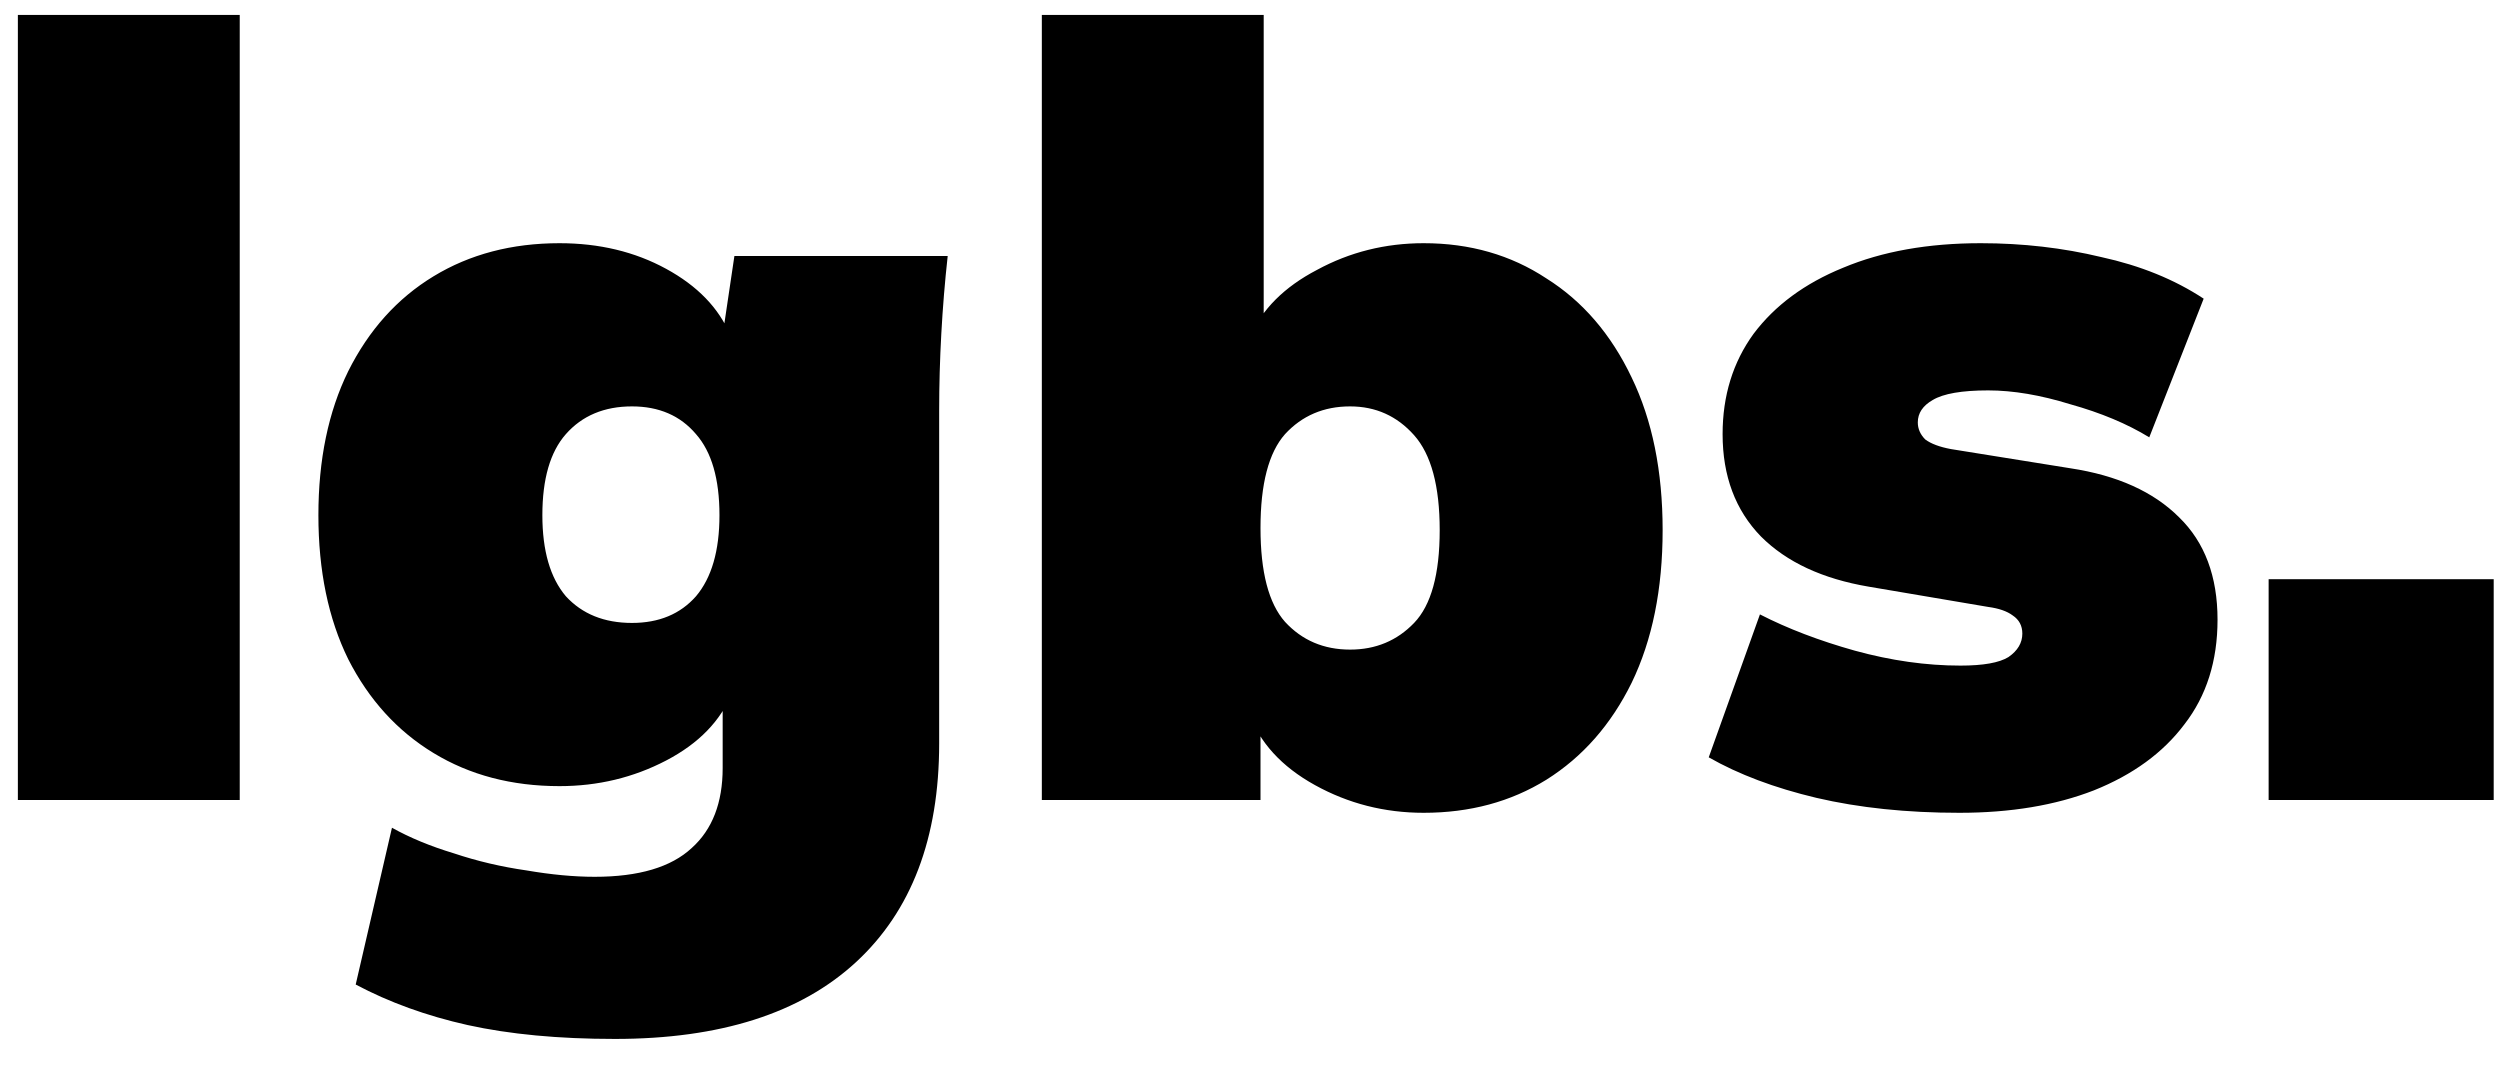
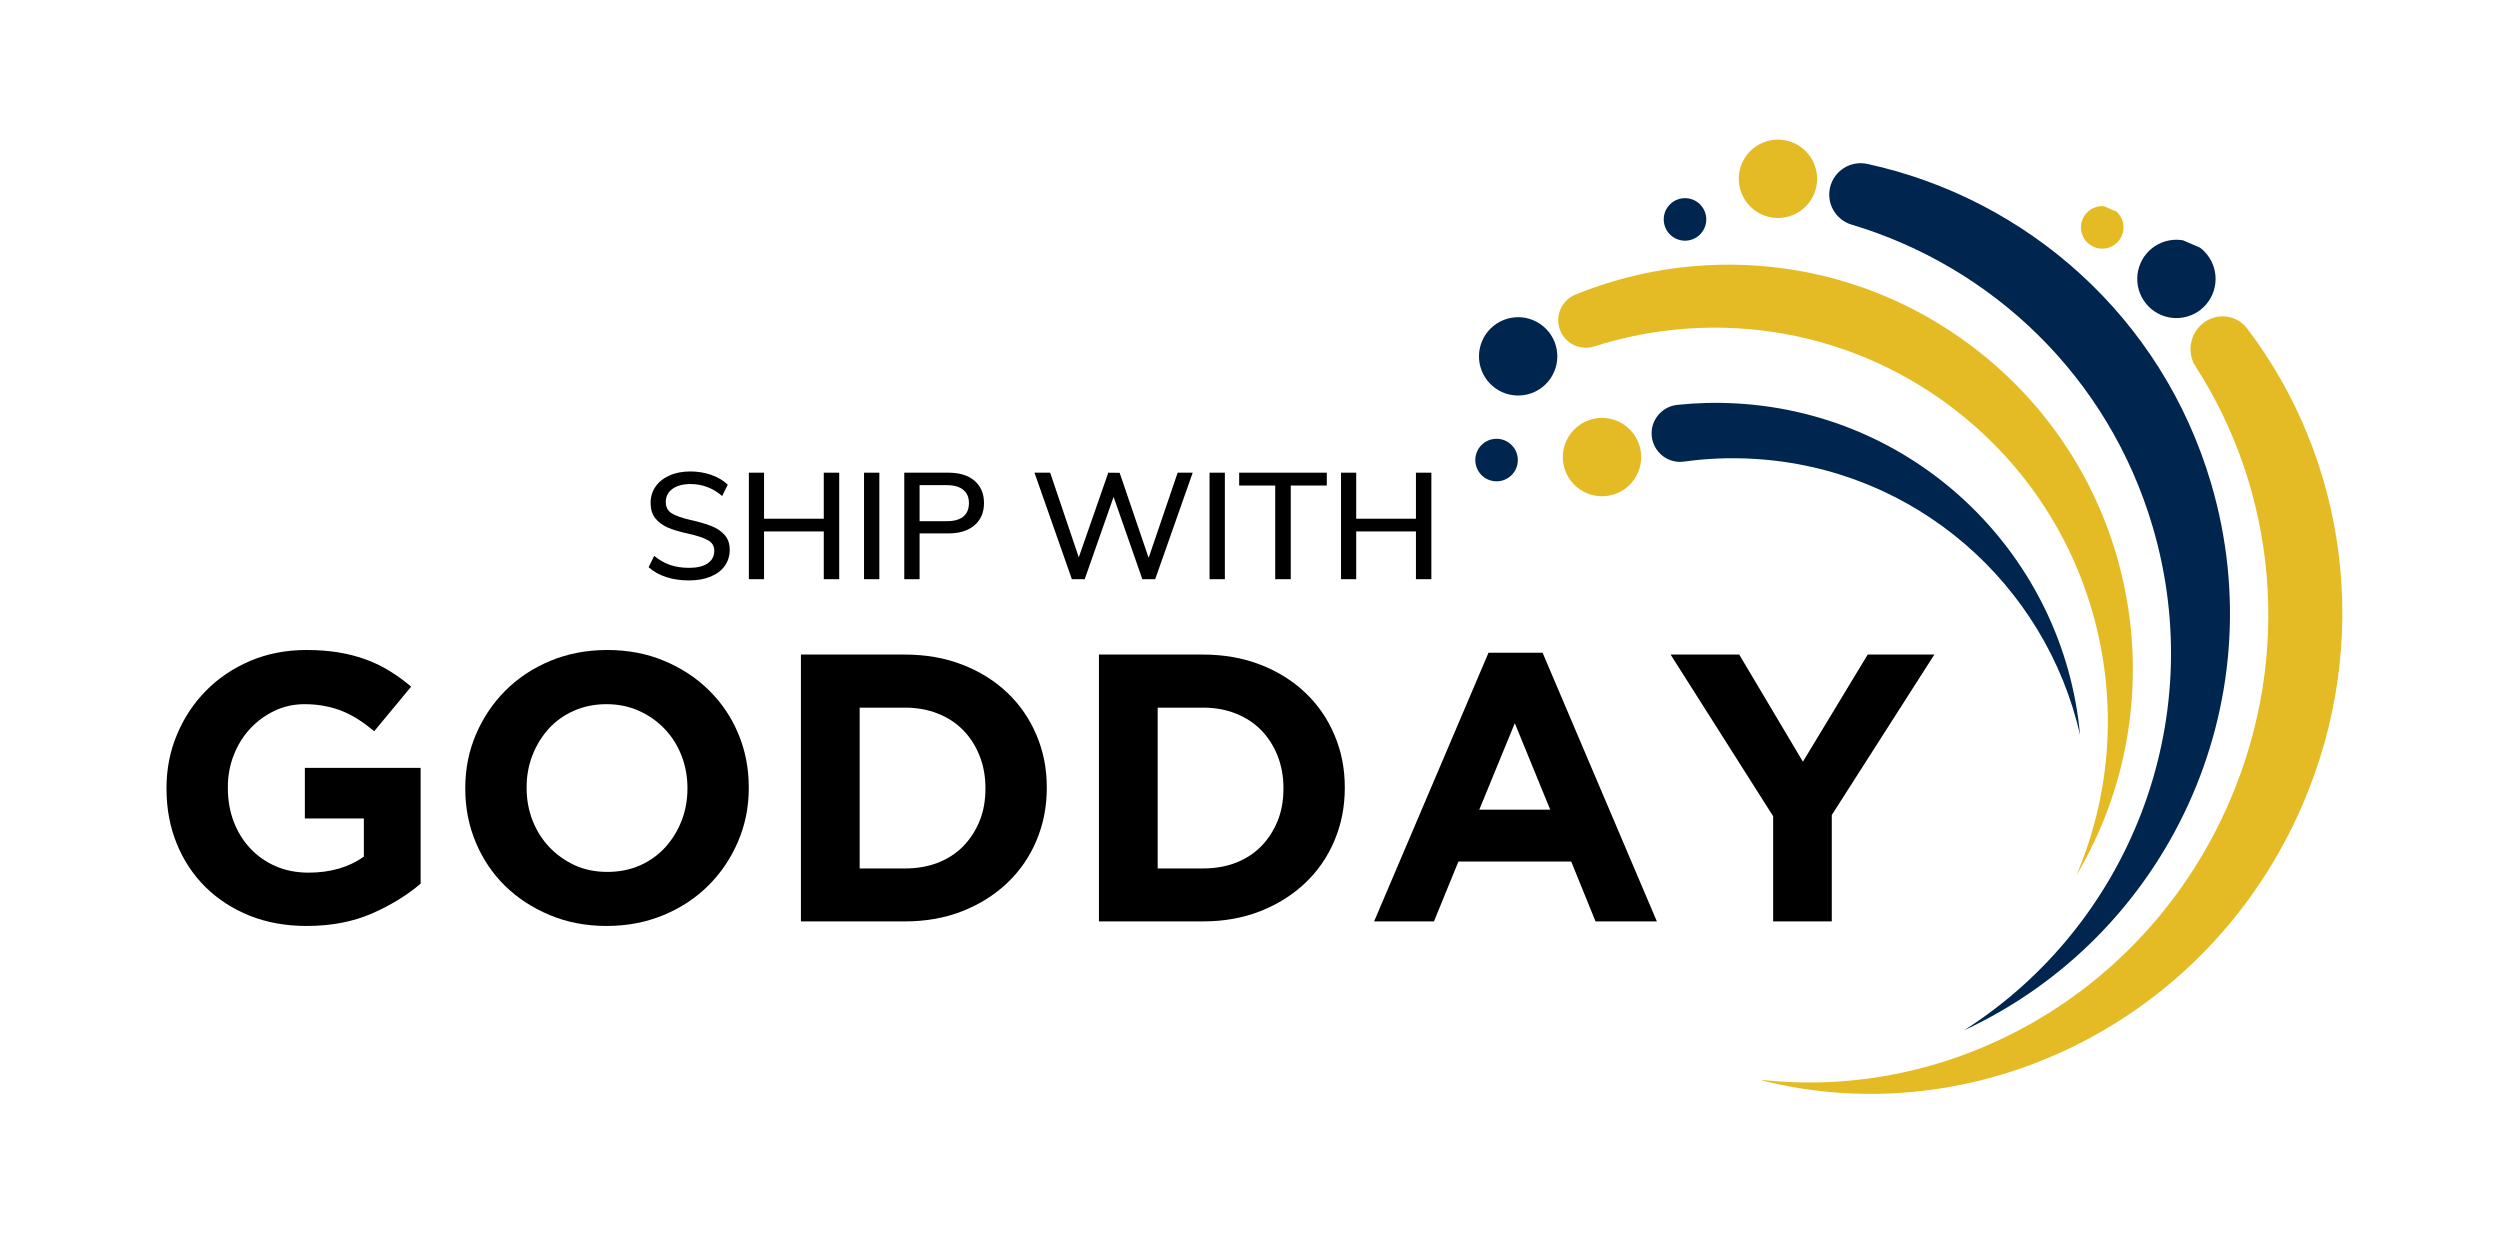
- <svg xmlns="http://www.w3.org/2000/svg" width="75" height="32" viewBox="0 0 75 32" fill="none">
-   <path d="M0.536 24V0.448H7.192V24H0.536ZM18.448 31.168C16.762 31.168 15.29 31.029 14.031 30.752C12.794 30.475 11.674 30.069 10.671 29.536L11.759 24.832C12.293 25.131 12.912 25.387 13.616 25.6C14.319 25.835 15.045 26.005 15.791 26.112C16.538 26.24 17.221 26.304 17.84 26.304C19.162 26.304 20.133 26.016 20.752 25.44C21.37 24.885 21.68 24.085 21.68 23.04V20.768H21.968C21.626 21.621 20.965 22.304 19.983 22.816C19.002 23.328 17.936 23.584 16.784 23.584C15.354 23.584 14.095 23.253 13.008 22.592C11.919 21.931 11.066 20.992 10.447 19.776C9.85 18.56 9.552 17.12 9.552 15.456C9.552 13.792 9.85 12.352 10.447 11.136C11.066 9.899 11.919 8.949 13.008 8.288C14.095 7.627 15.354 7.296 16.784 7.296C17.978 7.296 19.045 7.552 19.983 8.064C20.922 8.576 21.562 9.237 21.904 10.048H21.68L22.032 7.68H28.431C28.346 8.448 28.282 9.227 28.239 10.016C28.197 10.784 28.175 11.552 28.175 12.32V22.304C28.175 25.141 27.343 27.328 25.68 28.864C24.015 30.4 21.605 31.168 18.448 31.168ZM18.959 18.688C19.77 18.688 20.41 18.421 20.88 17.888C21.349 17.333 21.584 16.523 21.584 15.456C21.584 14.368 21.349 13.557 20.88 13.024C20.41 12.469 19.77 12.192 18.959 12.192C18.128 12.192 17.466 12.469 16.976 13.024C16.506 13.557 16.271 14.368 16.271 15.456C16.271 16.523 16.506 17.333 16.976 17.888C17.466 18.421 18.128 18.688 18.959 18.688ZM42.711 24.384C41.537 24.384 40.449 24.107 39.447 23.552C38.444 22.997 37.783 22.272 37.463 21.376H37.815V24H31.255V0.448H37.911V10.112H37.495C37.857 9.28 38.529 8.608 39.511 8.096C40.492 7.563 41.559 7.296 42.711 7.296C44.097 7.296 45.324 7.648 46.391 8.352C47.479 9.035 48.332 10.027 48.951 11.328C49.569 12.608 49.879 14.133 49.879 15.904C49.879 17.675 49.569 19.2 48.951 20.48C48.332 21.739 47.479 22.709 46.391 23.392C45.324 24.053 44.097 24.384 42.711 24.384ZM40.503 19.488C41.271 19.488 41.911 19.221 42.423 18.688C42.935 18.155 43.191 17.227 43.191 15.904C43.191 14.581 42.935 13.632 42.423 13.056C41.911 12.48 41.271 12.192 40.503 12.192C39.713 12.192 39.063 12.469 38.551 13.024C38.06 13.579 37.815 14.517 37.815 15.84C37.815 17.163 38.06 18.101 38.551 18.656C39.063 19.211 39.713 19.488 40.503 19.488ZM58.782 24.384C57.203 24.384 55.774 24.235 54.494 23.936C53.235 23.637 52.158 23.232 51.262 22.72L52.798 18.432C53.63 18.859 54.579 19.221 55.646 19.52C56.734 19.819 57.79 19.968 58.814 19.968C59.497 19.968 59.977 19.883 60.254 19.712C60.531 19.52 60.67 19.285 60.67 19.008C60.67 18.773 60.574 18.592 60.382 18.464C60.211 18.336 59.966 18.251 59.646 18.208L56.062 17.6C54.675 17.365 53.598 16.864 52.83 16.096C52.062 15.307 51.678 14.283 51.678 13.024C51.678 11.872 51.987 10.869 52.606 10.016C53.246 9.163 54.142 8.501 55.294 8.032C56.467 7.541 57.843 7.296 59.422 7.296C60.681 7.296 61.886 7.435 63.038 7.712C64.211 7.968 65.235 8.384 66.11 8.96L64.478 13.12C63.817 12.715 63.027 12.384 62.11 12.128C61.214 11.851 60.393 11.712 59.646 11.712C58.857 11.712 58.302 11.808 57.982 12C57.683 12.171 57.534 12.395 57.534 12.672C57.534 12.864 57.609 13.035 57.758 13.184C57.929 13.312 58.185 13.408 58.526 13.472L62.11 14.048C63.518 14.261 64.606 14.752 65.374 15.52C66.142 16.267 66.526 17.291 66.526 18.592C66.526 19.829 66.195 20.875 65.534 21.728C64.894 22.581 63.987 23.243 62.814 23.712C61.662 24.16 60.318 24.384 58.782 24.384ZM68.059 24V17.376H74.811V24H68.059Z" fill="black" />
+ <svg xmlns="http://www.w3.org/2000/svg" width="422" zoomAndPan="magnify" viewBox="0 0 316.5 157.5" height="210" preserveAspectRatio="xMidYMid meet" version="1.0">
+   <defs>
+     <g />
+     <clipPath id="9436b147db">
+       <path d="M 222 40 L 297 40 L 297 139 L 222 139 Z M 222 40 " clip-rule="nonzero" />
+     </clipPath>
+     <clipPath id="ae89afb841">
+       <path d="M 268.078 156.312 L 158.938 109.211 L 206.039 0.07 L 315.18 47.172 Z M 268.078 156.312 " clip-rule="nonzero" />
+     </clipPath>
+     <clipPath id="5f48a7f07c">
+       <path d="M 315.234 47.043 L 206.094 -0.059 L 158.992 109.082 L 268.133 156.184 Z M 315.234 47.043 " clip-rule="nonzero" />
+     </clipPath>
+     <clipPath id="fab2caf207">
+       <path d="M 231 20 L 283 20 L 283 131 L 231 131 Z M 231 20 " clip-rule="nonzero" />
+     </clipPath>
+     <clipPath id="33d0a8d9c8">
+       <path d="M 268.078 156.312 L 158.938 109.211 L 206.039 0.07 L 315.18 47.172 Z M 268.078 156.312 " clip-rule="nonzero" />
+     </clipPath>
+     <clipPath id="9878cb4c2d">
+       <path d="M 315.234 47.043 L 206.094 -0.059 L 158.992 109.082 L 268.133 156.184 Z M 315.234 47.043 " clip-rule="nonzero" />
+     </clipPath>
+     <clipPath id="9e80fe2925">
+       <path d="M 197 33 L 271 33 L 271 111 L 197 111 Z M 197 33 " clip-rule="nonzero" />
+     </clipPath>
+     <clipPath id="ef7d83816f">
+       <path d="M 268.078 156.312 L 158.938 109.211 L 206.039 0.07 L 315.18 47.172 Z M 268.078 156.312 " clip-rule="nonzero" />
+     </clipPath>
+     <clipPath id="e8a401db98">
+       <path d="M 315.234 47.043 L 206.094 -0.059 L 158.992 109.082 L 268.133 156.184 Z M 315.234 47.043 " clip-rule="nonzero" />
+     </clipPath>
+     <clipPath id="b2a0a05834">
+       <path d="M 209 51 L 264 51 L 264 94 L 209 94 Z M 209 51 " clip-rule="nonzero" />
+     </clipPath>
+     <clipPath id="2f19703d64">
+       <path d="M 268.078 156.312 L 158.938 109.211 L 206.039 0.07 L 315.18 47.172 Z M 268.078 156.312 " clip-rule="nonzero" />
+     </clipPath>
+     <clipPath id="da63d1df91">
+       <path d="M 315.234 47.043 L 206.094 -0.059 L 158.992 109.082 L 268.133 156.184 Z M 315.234 47.043 " clip-rule="nonzero" />
+     </clipPath>
+     <clipPath id="6c212056dd">
+       <path d="M 220 17 L 231 17 L 231 28 L 220 28 Z M 220 17 " clip-rule="nonzero" />
+     </clipPath>
+     <clipPath id="0cd2bded7e">
+       <path d="M 268.078 156.312 L 158.938 109.211 L 206.039 0.07 L 315.18 47.172 Z M 268.078 156.312 " clip-rule="nonzero" />
+     </clipPath>
+     <clipPath id="a749a05ce6">
+       <path d="M 315.234 47.043 L 206.094 -0.059 L 158.992 109.082 L 268.133 156.184 Z M 315.234 47.043 " clip-rule="nonzero" />
+     </clipPath>
+     <clipPath id="4b22287d71">
+       <path d="M 187 40 L 198 40 L 198 51 L 187 51 Z M 187 40 " clip-rule="nonzero" />
+     </clipPath>
+     <clipPath id="a61afb4106">
+       <path d="M 268.078 156.312 L 158.938 109.211 L 206.039 0.07 L 315.18 47.172 Z M 268.078 156.312 " clip-rule="nonzero" />
+     </clipPath>
+     <clipPath id="0855ffd5d5">
+       <path d="M 315.234 47.043 L 206.094 -0.059 L 158.992 109.082 L 268.133 156.184 Z M 315.234 47.043 " clip-rule="nonzero" />
+     </clipPath>
+     <clipPath id="efa528b492">
+       <path d="M 197 52 L 208 52 L 208 63 L 197 63 Z M 197 52 " clip-rule="nonzero" />
+     </clipPath>
+     <clipPath id="695564c2dc">
+       <path d="M 268.078 156.312 L 158.938 109.211 L 206.039 0.07 L 315.18 47.172 Z M 268.078 156.312 " clip-rule="nonzero" />
+     </clipPath>
+     <clipPath id="12e9e05761">
+       <path d="M 315.234 47.043 L 206.094 -0.059 L 158.992 109.082 L 268.133 156.184 Z M 315.234 47.043 " clip-rule="nonzero" />
+     </clipPath>
+     <clipPath id="356f3b855e">
+       <path d="M 210 25 L 217 25 L 217 31 L 210 31 Z M 210 25 " clip-rule="nonzero" />
+     </clipPath>
+     <clipPath id="ec00d36aba">
+       <path d="M 268.078 156.312 L 158.938 109.211 L 206.039 0.07 L 315.18 47.172 Z M 268.078 156.312 " clip-rule="nonzero" />
+     </clipPath>
+     <clipPath id="defd82ffa5">
+       <path d="M 315.234 47.043 L 206.094 -0.059 L 158.992 109.082 L 268.133 156.184 Z M 315.234 47.043 " clip-rule="nonzero" />
+     </clipPath>
+     <clipPath id="493b66de23">
+       <path d="M 186 55 L 193 55 L 193 61 L 186 61 Z M 186 55 " clip-rule="nonzero" />
+     </clipPath>
+     <clipPath id="728c8b7322">
+       <path d="M 268.078 156.312 L 158.938 109.211 L 206.039 0.07 L 315.18 47.172 Z M 268.078 156.312 " clip-rule="nonzero" />
+     </clipPath>
+     <clipPath id="c041ad7fb7">
+       <path d="M 315.234 47.043 L 206.094 -0.059 L 158.992 109.082 L 268.133 156.184 Z M 315.234 47.043 " clip-rule="nonzero" />
+     </clipPath>
+     <clipPath id="0e93d015d4">
+       <path d="M 263 26 L 269 26 L 269 32 L 263 32 Z M 263 26 " clip-rule="nonzero" />
+     </clipPath>
+     <clipPath id="905458d8e4">
+       <path d="M 268.078 156.312 L 158.938 109.211 L 206.039 0.07 L 315.18 47.172 Z M 268.078 156.312 " clip-rule="nonzero" />
+     </clipPath>
+     <clipPath id="22cb2fc604">
+       <path d="M 315.234 47.043 L 206.094 -0.059 L 158.992 109.082 L 268.133 156.184 Z M 315.234 47.043 " clip-rule="nonzero" />
+     </clipPath>
+     <clipPath id="dc6b8273b5">
+       <path d="M 270 30 L 281 30 L 281 41 L 270 41 Z M 270 30 " clip-rule="nonzero" />
+     </clipPath>
+     <clipPath id="c4b034053a">
+       <path d="M 268.078 156.312 L 158.938 109.211 L 206.039 0.07 L 315.18 47.172 Z M 268.078 156.312 " clip-rule="nonzero" />
+     </clipPath>
+     <clipPath id="4fdab22c2b">
+       <path d="M 315.234 47.043 L 206.094 -0.059 L 158.992 109.082 L 268.133 156.184 Z M 315.234 47.043 " clip-rule="nonzero" />
+     </clipPath>
+   </defs>
+   <g clip-path="url(#9436b147db)">
+     <g clip-path="url(#ae89afb841)">
+       <g clip-path="url(#5f48a7f07c)">
+         <path fill="#e4bb25" d="M 278.926 40.902 C 277.238 42.223 276.816 44.629 277.965 46.402 C 288.09 62.086 290.371 82.676 282.262 101.465 C 271.738 125.855 246.988 139.586 222.52 136.652 C 249.973 143.82 279.586 129.496 291.496 101.898 C 300.484 81.066 297.051 58.078 284.484 41.586 C 283.16 39.844 280.68 39.535 278.926 40.902 Z M 278.926 40.902 " fill-opacity="1" fill-rule="nonzero" />
+       </g>
+     </g>
+   </g>
+   <g clip-path="url(#fab2caf207)">
+     <g clip-path="url(#33d0a8d9c8)">
+       <g clip-path="url(#9878cb4c2d)">
+         <path fill="#00254f" d="M 231.684 23.738 C 231.211 25.781 232.406 27.836 234.414 28.438 C 252.145 33.742 266.922 47.629 272.535 66.707 C 279.82 91.469 269.391 117.242 248.645 130.438 C 274.367 118.516 288.18 89.242 279.934 61.223 C 273.711 40.074 256.535 25.129 236.41 20.754 C 234.281 20.289 232.176 21.617 231.684 23.738 Z M 231.684 23.738 " fill-opacity="1" fill-rule="nonzero" />
+       </g>
+     </g>
+   </g>
+   <g clip-path="url(#9e80fe2925)">
+     <g clip-path="url(#ef7d83816f)">
+       <g clip-path="url(#e8a401db98)">
+         <path fill="#e4bb25" d="M 197.512 41.805 C 198.184 43.523 200.074 44.422 201.832 43.859 C 217.344 38.895 234.969 41.633 248.527 52.691 C 266.129 67.047 271.367 90.945 262.863 110.832 C 275.613 89.391 271.09 61.277 251.176 45.035 C 236.141 32.773 216.242 30.461 199.461 37.289 C 197.684 38.012 196.816 40.02 197.512 41.805 Z M 197.512 41.805 " fill-opacity="1" fill-rule="nonzero" />
+       </g>
+     </g>
+   </g>
+   <g clip-path="url(#b2a0a05834)">
+     <g clip-path="url(#2f19703d64)">
+       <g clip-path="url(#da63d1df91)">
+         <path fill="#00254f" d="M 209.18 55.645 C 209.59 57.477 211.332 58.699 213.195 58.438 C 216.066 58.039 219.016 57.914 222.02 58.09 C 242.516 59.266 259.016 73.984 263.336 93.055 C 261.301 70.594 243.086 52.414 219.895 51.078 C 217.336 50.93 214.816 50.996 212.352 51.254 C 210.191 51.48 208.707 53.527 209.18 55.645 Z M 209.18 55.645 " fill-opacity="1" fill-rule="nonzero" />
+       </g>
+     </g>
+   </g>
+   <g clip-path="url(#6c212056dd)">
+     <g clip-path="url(#0cd2bded7e)">
+       <g clip-path="url(#a749a05ce6)">
+         <path fill="#e4bb25" d="M 220.535 20.672 C 220.406 20.969 220.305 21.277 220.238 21.598 C 220.168 21.914 220.133 22.238 220.129 22.562 C 220.125 22.887 220.152 23.211 220.211 23.531 C 220.27 23.852 220.359 24.164 220.477 24.465 C 220.598 24.77 220.746 25.059 220.926 25.332 C 221.102 25.605 221.301 25.855 221.531 26.09 C 221.758 26.324 222.004 26.535 222.273 26.719 C 222.539 26.902 222.824 27.059 223.121 27.191 C 223.422 27.32 223.73 27.418 224.047 27.484 C 224.367 27.555 224.688 27.59 225.016 27.594 C 225.34 27.602 225.664 27.574 225.984 27.516 C 226.305 27.457 226.617 27.367 226.918 27.246 C 227.223 27.125 227.508 26.977 227.781 26.801 C 228.055 26.621 228.309 26.422 228.543 26.195 C 228.777 25.969 228.984 25.719 229.172 25.453 C 229.355 25.184 229.512 24.898 229.641 24.602 C 229.77 24.301 229.871 23.992 229.938 23.676 C 230.008 23.355 230.043 23.035 230.047 22.707 C 230.051 22.383 230.023 22.059 229.965 21.738 C 229.906 21.418 229.816 21.109 229.699 20.805 C 229.578 20.504 229.43 20.215 229.254 19.941 C 229.074 19.668 228.875 19.414 228.645 19.18 C 228.418 18.945 228.172 18.738 227.902 18.551 C 227.637 18.367 227.352 18.211 227.055 18.082 C 226.754 17.953 226.445 17.855 226.129 17.785 C 225.809 17.719 225.488 17.68 225.16 17.676 C 224.836 17.672 224.512 17.699 224.191 17.758 C 223.871 17.816 223.559 17.906 223.258 18.027 C 222.953 18.145 222.668 18.293 222.395 18.473 C 222.121 18.648 221.867 18.852 221.633 19.078 C 221.398 19.305 221.191 19.551 221.004 19.82 C 220.82 20.086 220.664 20.371 220.535 20.672 Z M 220.535 20.672 " fill-opacity="1" fill-rule="nonzero" />
+       </g>
+     </g>
+   </g>
+   <g clip-path="url(#4b22287d71)">
+     <g clip-path="url(#a61afb4106)">
+       <g clip-path="url(#0855ffd5d5)">
+         <path fill="#00254f" d="M 187.645 43.148 C 187.516 43.449 187.414 43.758 187.348 44.074 C 187.281 44.395 187.242 44.715 187.238 45.043 C 187.234 45.367 187.262 45.691 187.32 46.012 C 187.379 46.332 187.469 46.645 187.586 46.945 C 187.707 47.246 187.855 47.535 188.035 47.809 C 188.211 48.082 188.41 48.336 188.641 48.57 C 188.867 48.805 189.113 49.012 189.383 49.199 C 189.648 49.383 189.934 49.539 190.23 49.668 C 190.531 49.797 190.84 49.895 191.16 49.965 C 191.477 50.031 191.797 50.07 192.125 50.074 C 192.449 50.078 192.773 50.051 193.094 49.992 C 193.414 49.934 193.727 49.844 194.027 49.727 C 194.332 49.605 194.617 49.457 194.891 49.277 C 195.164 49.102 195.418 48.898 195.652 48.672 C 195.887 48.445 196.094 48.199 196.281 47.93 C 196.465 47.664 196.621 47.379 196.75 47.082 C 196.879 46.781 196.98 46.473 197.047 46.152 C 197.117 45.836 197.152 45.512 197.156 45.188 C 197.16 44.863 197.133 44.539 197.074 44.219 C 197.016 43.898 196.926 43.586 196.809 43.285 C 196.688 42.98 196.539 42.695 196.363 42.422 C 196.184 42.148 195.984 41.895 195.754 41.66 C 195.527 41.426 195.281 41.219 195.012 41.031 C 194.746 40.848 194.461 40.691 194.164 40.562 C 193.863 40.434 193.555 40.332 193.238 40.266 C 192.918 40.195 192.598 40.16 192.27 40.156 C 191.945 40.152 191.621 40.18 191.301 40.238 C 190.98 40.297 190.668 40.387 190.367 40.504 C 190.062 40.625 189.777 40.773 189.504 40.949 C 189.23 41.129 188.977 41.328 188.742 41.555 C 188.508 41.785 188.301 42.031 188.113 42.301 C 187.93 42.566 187.773 42.852 187.645 43.148 Z M 187.645 43.148 " fill-opacity="1" fill-rule="nonzero" />
+       </g>
+     </g>
+   </g>
+   <g clip-path="url(#efa528b492)">
+     <g clip-path="url(#695564c2dc)">
+       <g clip-path="url(#12e9e05761)">
+         <path fill="#e4bb25" d="M 198.258 55.902 C 198.129 56.199 198.031 56.508 197.965 56.828 C 197.895 57.145 197.859 57.469 197.855 57.793 C 197.848 58.117 197.875 58.441 197.934 58.762 C 197.992 59.082 198.082 59.395 198.203 59.695 C 198.324 60 198.473 60.285 198.648 60.559 C 198.824 60.832 199.027 61.086 199.254 61.32 C 199.48 61.555 199.73 61.766 199.996 61.949 C 200.266 62.133 200.551 62.289 200.848 62.418 C 201.148 62.547 201.457 62.648 201.773 62.715 C 202.094 62.785 202.414 62.82 202.738 62.824 C 203.066 62.828 203.391 62.805 203.711 62.742 C 204.031 62.684 204.34 62.594 204.645 62.477 C 204.945 62.355 205.234 62.207 205.508 62.031 C 205.781 61.852 206.035 61.652 206.27 61.426 C 206.504 61.195 206.711 60.949 206.895 60.684 C 207.082 60.414 207.238 60.129 207.367 59.832 C 207.496 59.531 207.594 59.223 207.664 58.906 C 207.73 58.586 207.77 58.266 207.773 57.938 C 207.777 57.613 207.75 57.289 207.691 56.969 C 207.633 56.648 207.543 56.34 207.422 56.035 C 207.301 55.734 207.152 55.445 206.977 55.172 C 206.801 54.898 206.598 54.645 206.371 54.41 C 206.145 54.176 205.898 53.969 205.629 53.781 C 205.359 53.598 205.078 53.441 204.777 53.312 C 204.48 53.184 204.172 53.086 203.852 53.016 C 203.535 52.949 203.211 52.91 202.887 52.906 C 202.559 52.902 202.238 52.93 201.918 52.988 C 201.598 53.047 201.285 53.137 200.984 53.258 C 200.68 53.375 200.391 53.523 200.117 53.703 C 199.844 53.879 199.59 54.082 199.359 54.309 C 199.125 54.535 198.914 54.781 198.73 55.051 C 198.547 55.316 198.387 55.602 198.258 55.902 Z M 198.258 55.902 " fill-opacity="1" fill-rule="nonzero" />
+       </g>
+     </g>
+   </g>
+   <g clip-path="url(#356f3b855e)">
+     <g clip-path="url(#ec00d36aba)">
+       <g clip-path="url(#defd82ffa5)">
+         <path fill="#00254f" d="M 210.848 26.711 C 210.707 27.039 210.633 27.383 210.629 27.738 C 210.625 28.098 210.688 28.441 210.82 28.773 C 210.949 29.105 211.141 29.398 211.391 29.656 C 211.637 29.91 211.926 30.109 212.254 30.25 C 212.582 30.391 212.926 30.465 213.281 30.473 C 213.641 30.477 213.984 30.414 214.316 30.281 C 214.648 30.148 214.941 29.961 215.199 29.711 C 215.453 29.461 215.652 29.172 215.793 28.844 C 215.934 28.52 216.008 28.176 216.016 27.816 C 216.02 27.461 215.957 27.117 215.824 26.785 C 215.691 26.453 215.504 26.16 215.254 25.902 C 215.004 25.648 214.715 25.449 214.387 25.305 C 214.062 25.164 213.719 25.09 213.363 25.086 C 213.004 25.082 212.66 25.145 212.328 25.277 C 211.996 25.406 211.703 25.598 211.445 25.848 C 211.191 26.094 210.992 26.383 210.848 26.711 Z M 210.848 26.711 " fill-opacity="1" fill-rule="nonzero" />
+       </g>
+     </g>
+   </g>
+   <g clip-path="url(#493b66de23)">
+     <g clip-path="url(#728c8b7322)">
+       <g clip-path="url(#c041ad7fb7)">
+         <path fill="#00254f" d="M 186.992 57.176 C 186.852 57.504 186.777 57.848 186.773 58.203 C 186.766 58.559 186.832 58.906 186.961 59.238 C 187.094 59.566 187.285 59.863 187.531 60.117 C 187.781 60.375 188.07 60.574 188.398 60.715 C 188.727 60.855 189.066 60.93 189.426 60.934 C 189.781 60.941 190.125 60.879 190.457 60.746 C 190.789 60.613 191.086 60.422 191.34 60.176 C 191.598 59.926 191.797 59.637 191.938 59.309 C 192.078 58.98 192.152 58.641 192.156 58.281 C 192.164 57.926 192.098 57.582 191.969 57.25 C 191.836 56.918 191.645 56.625 191.395 56.367 C 191.148 56.109 190.859 55.91 190.531 55.77 C 190.203 55.629 189.859 55.555 189.504 55.551 C 189.148 55.547 188.805 55.609 188.473 55.738 C 188.141 55.871 187.844 56.062 187.59 56.312 C 187.332 56.559 187.133 56.848 186.992 57.176 Z M 186.992 57.176 " fill-opacity="1" fill-rule="nonzero" />
+       </g>
+     </g>
+   </g>
+   <g clip-path="url(#0e93d015d4)">
+     <g clip-path="url(#905458d8e4)">
+       <g clip-path="url(#22cb2fc604)">
+         <path fill="#e4bb25" d="M 263.668 27.719 C 263.527 28.047 263.453 28.391 263.449 28.746 C 263.445 29.105 263.508 29.449 263.641 29.781 C 263.77 30.113 263.961 30.406 264.211 30.664 C 264.457 30.918 264.746 31.117 265.074 31.258 C 265.402 31.402 265.746 31.473 266.102 31.48 C 266.461 31.484 266.805 31.422 267.137 31.289 C 267.469 31.156 267.762 30.969 268.02 30.719 C 268.273 30.469 268.473 30.184 268.613 29.855 C 268.754 29.527 268.828 29.184 268.836 28.828 C 268.84 28.469 268.777 28.125 268.645 27.793 C 268.512 27.461 268.324 27.168 268.074 26.91 C 267.824 26.656 267.535 26.457 267.207 26.316 C 266.883 26.172 266.539 26.102 266.18 26.094 C 265.824 26.09 265.48 26.152 265.148 26.285 C 264.816 26.418 264.523 26.605 264.266 26.855 C 264.012 27.105 263.812 27.391 263.668 27.719 Z M 263.668 27.719 " fill-opacity="1" fill-rule="nonzero" />
+       </g>
+     </g>
+   </g>
+   <g clip-path="url(#dc6b8273b5)">
+     <g clip-path="url(#c4b034053a)">
+       <g clip-path="url(#4fdab22c2b)">
+         <path fill="#00254f" d="M 270.98 33.344 C 270.852 33.645 270.754 33.953 270.684 34.27 C 270.617 34.59 270.578 34.91 270.574 35.238 C 270.57 35.562 270.598 35.887 270.656 36.207 C 270.715 36.527 270.805 36.836 270.926 37.141 C 271.043 37.441 271.191 37.73 271.371 38.004 C 271.547 38.277 271.75 38.531 271.977 38.766 C 272.203 39 272.449 39.207 272.719 39.395 C 272.984 39.578 273.27 39.734 273.57 39.863 C 273.867 39.992 274.176 40.09 274.496 40.16 C 274.812 40.227 275.137 40.266 275.461 40.27 C 275.785 40.273 276.109 40.246 276.43 40.188 C 276.75 40.129 277.062 40.039 277.363 39.918 C 277.668 39.801 277.957 39.652 278.23 39.473 C 278.504 39.297 278.754 39.094 278.988 38.867 C 279.223 38.641 279.434 38.395 279.617 38.125 C 279.801 37.859 279.957 37.574 280.09 37.273 C 280.219 36.977 280.316 36.668 280.383 36.348 C 280.453 36.031 280.488 35.707 280.492 35.383 C 280.5 35.059 280.473 34.734 280.414 34.414 C 280.355 34.094 280.266 33.781 280.145 33.48 C 280.023 33.176 279.875 32.891 279.699 32.617 C 279.52 32.344 279.32 32.09 279.094 31.855 C 278.867 31.621 278.617 31.41 278.352 31.227 C 278.082 31.043 277.797 30.887 277.5 30.758 C 277.199 30.629 276.891 30.527 276.574 30.461 C 276.254 30.391 275.934 30.355 275.605 30.352 C 275.281 30.348 274.957 30.371 274.637 30.434 C 274.316 30.492 274.008 30.578 273.703 30.699 C 273.402 30.82 273.113 30.969 272.84 31.145 C 272.566 31.324 272.312 31.523 272.078 31.75 C 271.844 31.977 271.637 32.227 271.449 32.492 C 271.266 32.762 271.109 33.047 270.98 33.344 Z M 270.98 33.344 " fill-opacity="1" fill-rule="nonzero" />
+       </g>
+     </g>
+   </g>
+   <g fill="#000000" fill-opacity="1">
+     <g transform="translate(18.51741, 116.649)">
+       <g>
+         <path d="M 20.312 0.578 C 17.676 0.578 15.27 0.145 13.094 -0.719 C 10.926 -1.594 9.062 -2.801 7.5 -4.344 C 5.938 -5.883 4.723 -7.719 3.859 -9.844 C 2.992 -11.969 2.562 -14.285 2.562 -16.797 L 2.562 -16.891 C 2.562 -19.297 3.004 -21.551 3.891 -23.656 C 4.773 -25.77 6.004 -27.625 7.578 -29.219 C 9.148 -30.812 11.016 -32.066 13.172 -32.984 C 15.328 -33.898 17.691 -34.359 20.266 -34.359 C 21.773 -34.359 23.148 -34.254 24.391 -34.047 C 25.629 -33.836 26.781 -33.535 27.844 -33.141 C 28.906 -32.754 29.898 -32.27 30.828 -31.688 C 31.766 -31.113 32.664 -30.457 33.531 -29.719 L 28.859 -24.078 C 28.211 -24.617 27.566 -25.098 26.922 -25.516 C 26.273 -25.941 25.609 -26.297 24.922 -26.578 C 24.234 -26.867 23.484 -27.094 22.672 -27.25 C 21.867 -27.414 20.988 -27.5 20.031 -27.5 C 18.676 -27.5 17.41 -27.219 16.234 -26.656 C 15.055 -26.094 14.023 -25.336 13.141 -24.391 C 12.266 -23.441 11.578 -22.332 11.078 -21.062 C 10.578 -19.789 10.328 -18.43 10.328 -16.984 L 10.328 -16.891 C 10.328 -15.348 10.578 -13.922 11.078 -12.609 C 11.578 -11.305 12.285 -10.172 13.203 -9.203 C 14.117 -8.242 15.191 -7.5 16.422 -6.969 C 17.66 -6.438 19.035 -6.172 20.547 -6.172 C 23.316 -6.172 25.648 -6.848 27.547 -8.203 L 27.547 -13.031 L 20.078 -13.031 L 20.078 -19.438 L 34.734 -19.438 L 34.734 -4.781 C 33.004 -3.301 30.938 -2.035 28.531 -0.984 C 26.133 0.055 23.395 0.578 20.312 0.578 Z M 20.312 0.578 " />
+       </g>
+     </g>
+   </g>
+   <g fill="#000000" fill-opacity="1">
+     <g transform="translate(56.34175, 116.649)">
+       <g>
+         <path d="M 20.453 0.578 C 17.848 0.578 15.453 0.117 13.266 -0.797 C 11.078 -1.711 9.188 -2.945 7.594 -4.5 C 6.008 -6.062 4.773 -7.895 3.891 -10 C 3.004 -12.113 2.562 -14.379 2.562 -16.797 L 2.562 -16.891 C 2.562 -19.297 3.008 -21.551 3.906 -23.656 C 4.812 -25.77 6.055 -27.625 7.641 -29.219 C 9.234 -30.812 11.129 -32.066 13.328 -32.984 C 15.535 -33.898 17.941 -34.359 20.547 -34.359 C 23.16 -34.359 25.562 -33.898 27.75 -32.984 C 29.938 -32.066 31.82 -30.828 33.406 -29.266 C 35 -27.703 36.238 -25.867 37.125 -23.766 C 38.008 -21.66 38.453 -19.398 38.453 -16.984 L 38.453 -16.891 C 38.453 -14.473 38 -12.211 37.094 -10.109 C 36.195 -8.004 34.953 -6.156 33.359 -4.562 C 31.766 -2.969 29.863 -1.711 27.656 -0.797 C 25.457 0.117 23.055 0.578 20.453 0.578 Z M 20.547 -6.266 C 22.035 -6.266 23.406 -6.535 24.656 -7.078 C 25.906 -7.629 26.973 -8.391 27.859 -9.359 C 28.742 -10.328 29.438 -11.445 29.938 -12.719 C 30.438 -13.988 30.688 -15.348 30.688 -16.797 L 30.688 -16.891 C 30.688 -18.336 30.438 -19.703 29.938 -20.984 C 29.438 -22.273 28.727 -23.398 27.812 -24.359 C 26.895 -25.328 25.805 -26.094 24.547 -26.656 C 23.297 -27.219 21.93 -27.5 20.453 -27.5 C 18.941 -27.5 17.566 -27.223 16.328 -26.672 C 15.086 -26.129 14.023 -25.375 13.141 -24.406 C 12.266 -23.445 11.578 -22.332 11.078 -21.062 C 10.578 -19.789 10.328 -18.43 10.328 -16.984 L 10.328 -16.891 C 10.328 -15.441 10.578 -14.07 11.078 -12.781 C 11.578 -11.5 12.285 -10.375 13.203 -9.406 C 14.117 -8.445 15.191 -7.68 16.422 -7.109 C 17.66 -6.547 19.035 -6.266 20.547 -6.266 Z M 20.547 -6.266 " />
+       </g>
+     </g>
+   </g>
+   <g fill="#000000" fill-opacity="1">
+     <g transform="translate(97.35028, 116.649)">
+       <g>
+         <path d="M 4.047 -33.781 L 17.219 -33.781 C 19.863 -33.781 22.285 -33.352 24.484 -32.5 C 26.691 -31.645 28.586 -30.461 30.172 -28.953 C 31.766 -27.441 32.992 -25.66 33.859 -23.609 C 34.734 -21.566 35.172 -19.359 35.172 -16.984 L 35.172 -16.891 C 35.172 -14.504 34.734 -12.281 33.859 -10.219 C 32.992 -8.164 31.766 -6.383 30.172 -4.875 C 28.586 -3.363 26.691 -2.172 24.484 -1.297 C 22.285 -0.43 19.863 0 17.219 0 L 4.047 0 Z M 11.484 -27.062 L 11.484 -6.703 L 17.219 -6.703 C 18.738 -6.703 20.125 -6.941 21.375 -7.422 C 22.625 -7.91 23.691 -8.602 24.578 -9.5 C 25.461 -10.406 26.156 -11.469 26.656 -12.688 C 27.156 -13.906 27.406 -15.273 27.406 -16.797 L 27.406 -16.891 C 27.406 -18.367 27.156 -19.734 26.656 -20.984 C 26.156 -22.242 25.461 -23.32 24.578 -24.219 C 23.691 -25.125 22.625 -25.82 21.375 -26.312 C 20.125 -26.812 18.738 -27.062 17.219 -27.062 Z M 11.484 -27.062 " />
+       </g>
+     </g>
+   </g>
+   <g fill="#000000" fill-opacity="1">
+     <g transform="translate(135.0781, 116.649)">
+       <g>
+         <path d="M 4.047 -33.781 L 17.219 -33.781 C 19.863 -33.781 22.285 -33.352 24.484 -32.5 C 26.691 -31.645 28.586 -30.461 30.172 -28.953 C 31.766 -27.441 32.992 -25.66 33.859 -23.609 C 34.734 -21.566 35.172 -19.359 35.172 -16.984 L 35.172 -16.891 C 35.172 -14.504 34.734 -12.281 33.859 -10.219 C 32.992 -8.164 31.766 -6.383 30.172 -4.875 C 28.586 -3.363 26.691 -2.172 24.484 -1.297 C 22.285 -0.43 19.863 0 17.219 0 L 4.047 0 Z M 11.484 -27.062 L 11.484 -6.703 L 17.219 -6.703 C 18.738 -6.703 20.125 -6.941 21.375 -7.422 C 22.625 -7.91 23.691 -8.602 24.578 -9.5 C 25.461 -10.406 26.156 -11.469 26.656 -12.688 C 27.156 -13.906 27.406 -15.273 27.406 -16.797 L 27.406 -16.891 C 27.406 -18.367 27.156 -19.734 26.656 -20.984 C 26.156 -22.242 25.461 -23.32 24.578 -24.219 C 23.691 -25.125 22.625 -25.82 21.375 -26.312 C 20.125 -26.812 18.738 -27.062 17.219 -27.062 Z M 11.484 -27.062 " />
+       </g>
+     </g>
+   </g>
+   <g fill="#000000" fill-opacity="1">
+     <g transform="translate(172.806, 116.649)">
+       <g>
+         <path d="M 15.641 -34.016 L 22.484 -34.016 L 36.953 0 L 29.188 0 L 26.109 -7.578 L 11.828 -7.578 L 8.734 0 L 1.156 0 Z M 23.453 -14.141 L 18.969 -25.094 L 14.469 -14.141 Z M 23.453 -14.141 " />
+       </g>
+     </g>
+   </g>
+   <g fill="#000000" fill-opacity="1">
+     <g transform="translate(210.9198, 116.649)">
+       <g>
+         <path d="M 13.562 -13.312 L 0.578 -33.781 L 9.266 -33.781 L 17.328 -20.219 L 25.531 -33.781 L 33.969 -33.781 L 20.984 -13.469 L 20.984 0 L 13.562 0 Z M 13.562 -13.312 " />
+       </g>
+     </g>
+   </g>
+   <g fill="#000000" fill-opacity="1">
+     <g transform="translate(81.24147, 73.32648)">
+       <g>
+         <path d="M 5.984 0.156 C 4.93 0.156 3.973 0.016 3.109 -0.266 C 2.242 -0.547 1.5 -0.961 0.875 -1.516 L 1.578 -2.953 C 2.234 -2.422 2.91 -2.035 3.609 -1.797 C 4.316 -1.555 5.113 -1.438 6 -1.438 C 7.008 -1.438 7.789 -1.625 8.344 -2 C 8.906 -2.383 9.188 -2.922 9.188 -3.609 C 9.188 -4.191 8.926 -4.629 8.406 -4.922 C 7.883 -5.223 7.066 -5.5 5.953 -5.75 C 4.879 -5.977 4 -6.238 3.312 -6.531 C 2.633 -6.832 2.098 -7.234 1.703 -7.734 C 1.316 -8.234 1.125 -8.875 1.125 -9.656 C 1.125 -10.438 1.332 -11.125 1.75 -11.719 C 2.164 -12.32 2.754 -12.789 3.516 -13.125 C 4.273 -13.469 5.156 -13.641 6.156 -13.641 C 7.102 -13.641 7.988 -13.492 8.812 -13.203 C 9.645 -12.91 10.336 -12.5 10.891 -11.969 L 10.188 -10.531 C 9.57 -11.051 8.938 -11.43 8.281 -11.672 C 7.625 -11.922 6.922 -12.047 6.172 -12.047 C 5.203 -12.047 4.438 -11.836 3.875 -11.422 C 3.32 -11.016 3.047 -10.457 3.047 -9.75 C 3.047 -9.145 3.285 -8.68 3.766 -8.359 C 4.254 -8.047 5.035 -7.766 6.109 -7.516 C 7.234 -7.266 8.145 -7 8.844 -6.719 C 9.539 -6.445 10.098 -6.066 10.516 -5.578 C 10.93 -5.098 11.141 -4.484 11.141 -3.734 C 11.141 -2.953 10.93 -2.27 10.516 -1.688 C 10.098 -1.102 9.5 -0.648 8.719 -0.328 C 7.945 -0.004 7.035 0.156 5.984 0.156 Z M 5.984 0.156 " />
+       </g>
+     </g>
+   </g>
+   <g fill="#000000" fill-opacity="1">
+     <g transform="translate(93.22796, 73.32648)">
+       <g>
+         <path d="M 11.062 -13.484 L 13.016 -13.484 L 13.016 0 L 11.062 0 L 11.062 -6.047 L 3.5 -6.047 L 3.5 0 L 1.578 0 L 1.578 -13.484 L 3.5 -13.484 L 3.5 -7.656 L 11.062 -7.656 Z M 11.062 -13.484 " />
+       </g>
+     </g>
+   </g>
+   <g fill="#000000" fill-opacity="1">
+     <g transform="translate(107.8087, 73.32648)">
+       <g>
+         <path d="M 1.578 0 L 1.578 -13.484 L 3.516 -13.484 L 3.516 0 Z M 1.578 0 " />
+       </g>
+     </g>
+   </g>
+   <g fill="#000000" fill-opacity="1">
+     <g transform="translate(112.9025, 73.32648)">
+       <g>
+         <path d="M 1.578 -13.484 L 7.172 -13.484 C 8.586 -13.484 9.691 -13.141 10.484 -12.453 C 11.273 -11.766 11.672 -10.828 11.672 -9.641 C 11.672 -8.453 11.27 -7.516 10.469 -6.828 C 9.664 -6.141 8.566 -5.797 7.172 -5.797 L 3.516 -5.797 L 3.516 0 L 1.578 0 Z M 6.953 -7.344 C 7.879 -7.344 8.578 -7.535 9.047 -7.922 C 9.523 -8.316 9.766 -8.891 9.766 -9.641 C 9.766 -10.367 9.523 -10.926 9.047 -11.312 C 8.578 -11.707 7.879 -11.906 6.953 -11.906 L 3.516 -11.906 L 3.516 -7.344 Z M 6.953 -7.344 " />
+       </g>
+     </g>
+   </g>
+   <g fill="#000000" fill-opacity="1">
+     <g transform="translate(125.3624, 73.32648)">
+       <g />
+     </g>
+   </g>
+   <g fill="#000000" fill-opacity="1">
+     <g transform="translate(130.4183, 73.32648)">
+       <g>
+         <path d="M 18.672 -13.484 L 20.578 -13.484 L 15.828 0 L 14.203 0 L 10.562 -10.422 L 6.906 0 L 5.281 0 L 0.547 -13.484 L 2.531 -13.484 L 6.156 -2.766 L 9.891 -13.484 L 11.328 -13.469 L 15 -2.703 Z M 18.672 -13.484 " />
+       </g>
+     </g>
+   </g>
+   <g fill="#000000" fill-opacity="1">
+     <g transform="translate(151.5509, 73.32648)">
+       <g>
+         <path d="M 1.578 0 L 1.578 -13.484 L 3.516 -13.484 L 3.516 0 Z M 1.578 0 " />
+       </g>
+     </g>
+   </g>
+   <g fill="#000000" fill-opacity="1">
+     <g transform="translate(156.6446, 73.32648)">
+       <g>
+         <path d="M 4.797 0 L 4.797 -11.859 L 0.234 -11.859 L 0.234 -13.484 L 11.328 -13.484 L 11.328 -11.859 L 6.766 -11.859 L 6.766 0 Z M 4.797 0 " />
+       </g>
+     </g>
+   </g>
+   <g fill="#000000" fill-opacity="1">
+     <g transform="translate(168.1956, 73.32648)">
+       <g>
+         <path d="M 11.062 -13.484 L 13.016 -13.484 L 13.016 0 L 11.062 0 L 11.062 -6.047 L 3.5 -6.047 L 3.5 0 L 1.578 0 L 1.578 -13.484 L 3.5 -13.484 L 3.5 -7.656 L 11.062 -7.656 Z M 11.062 -13.484 " />
+       </g>
+     </g>
+   </g>
</svg>
